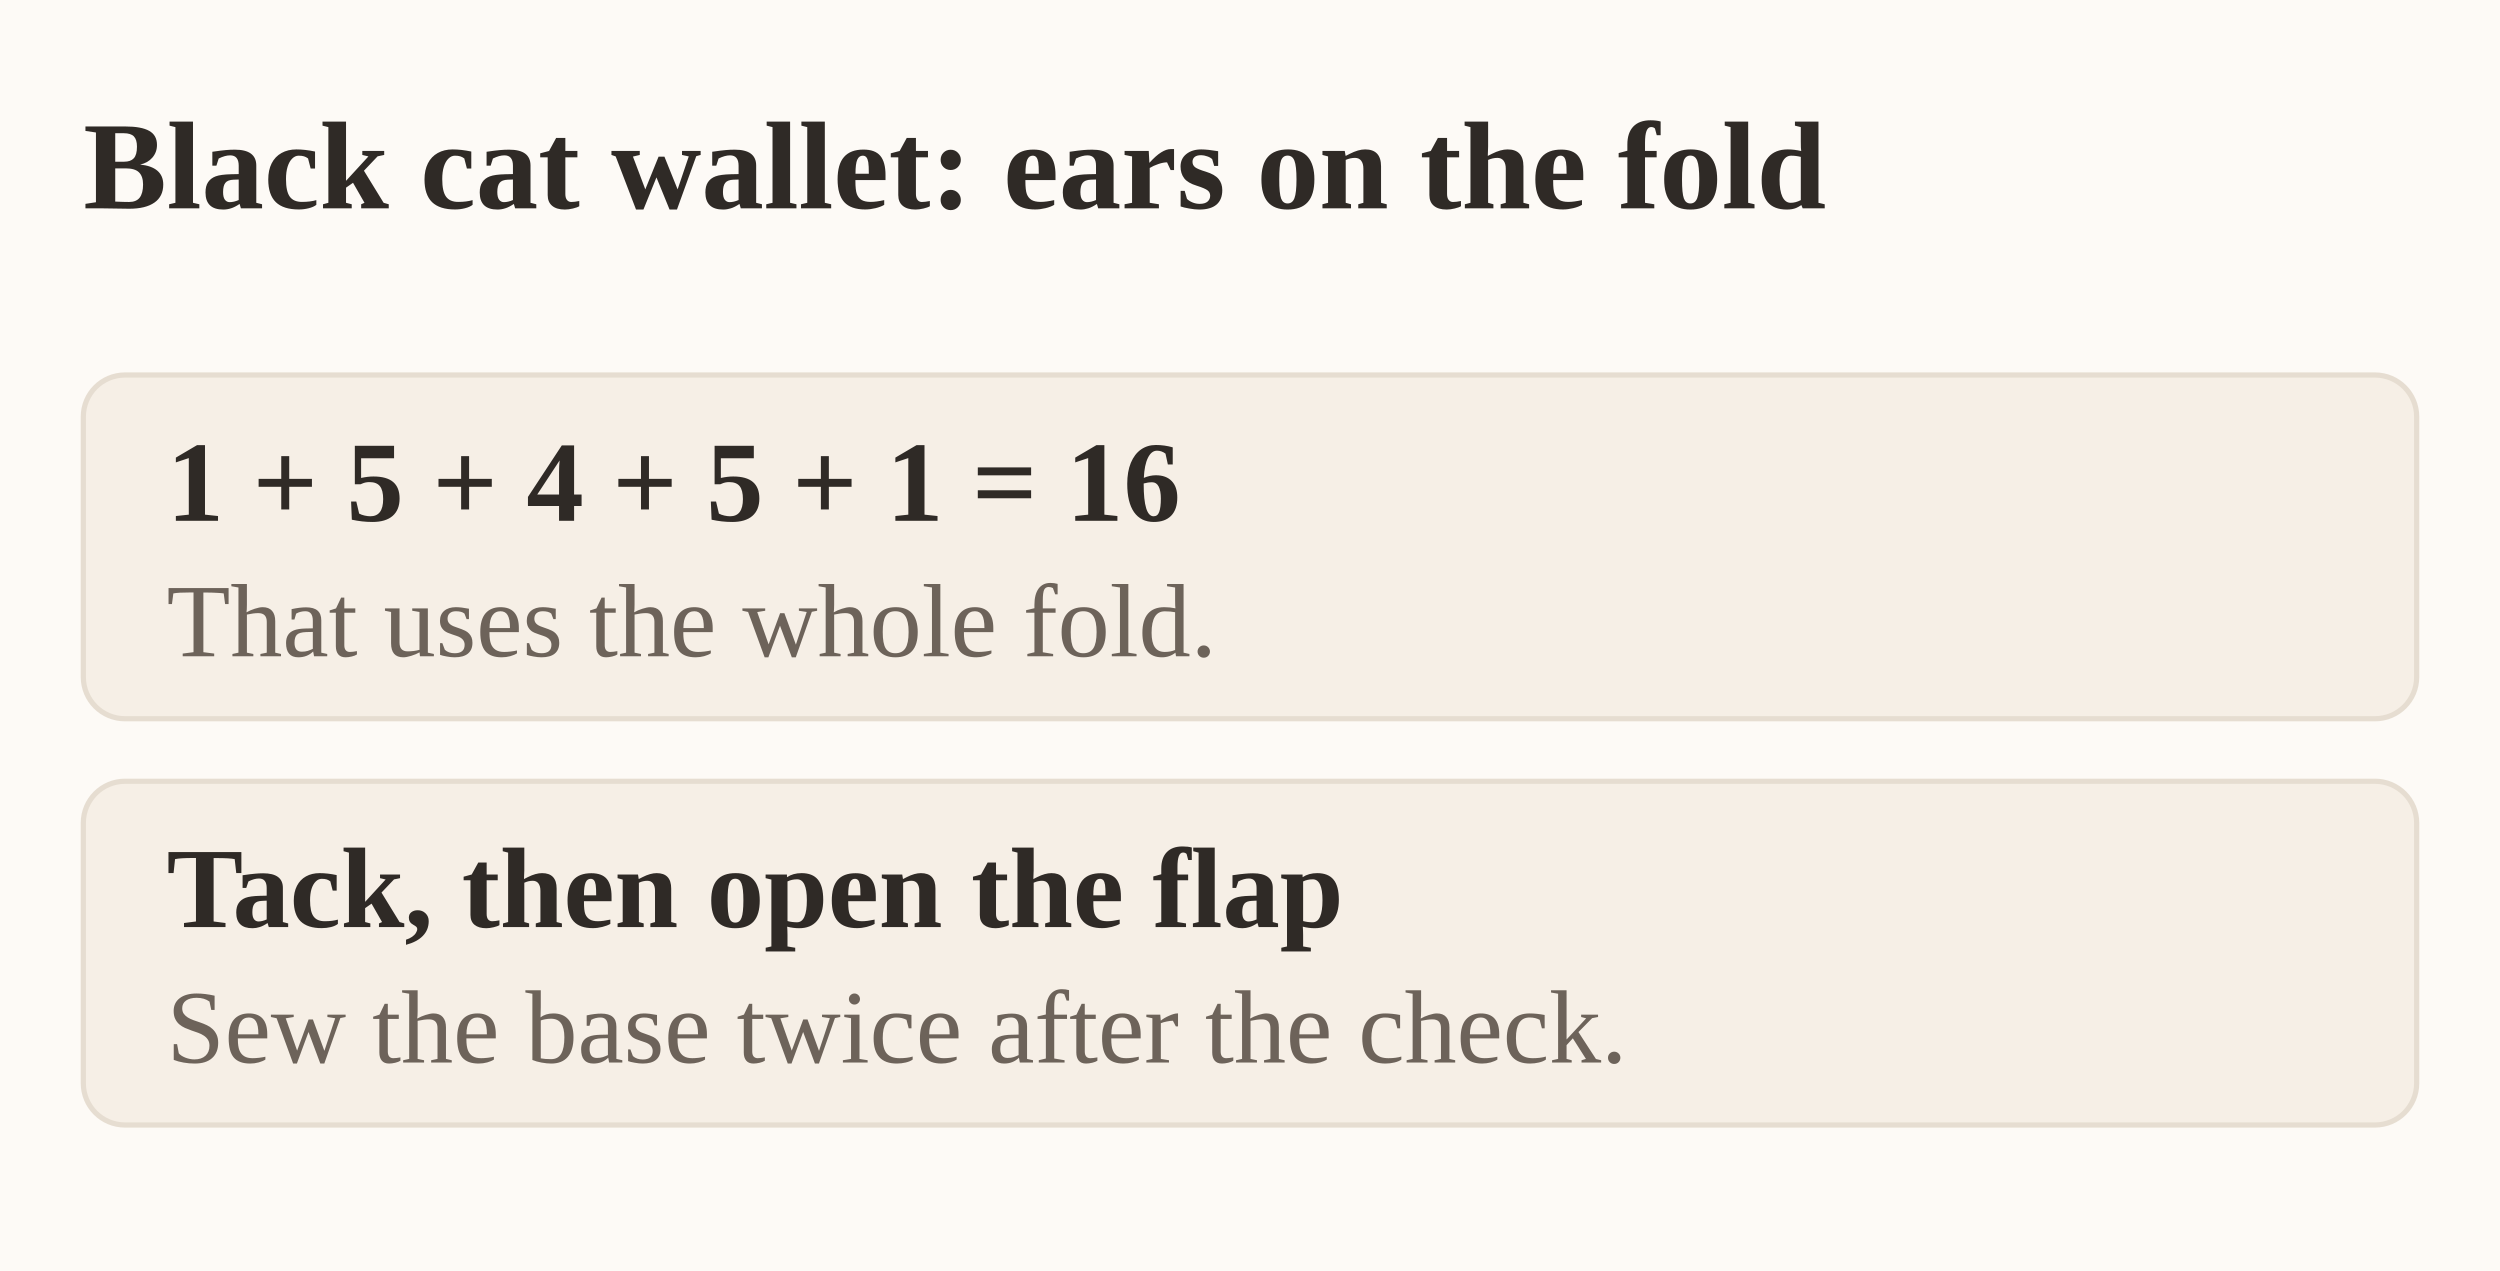
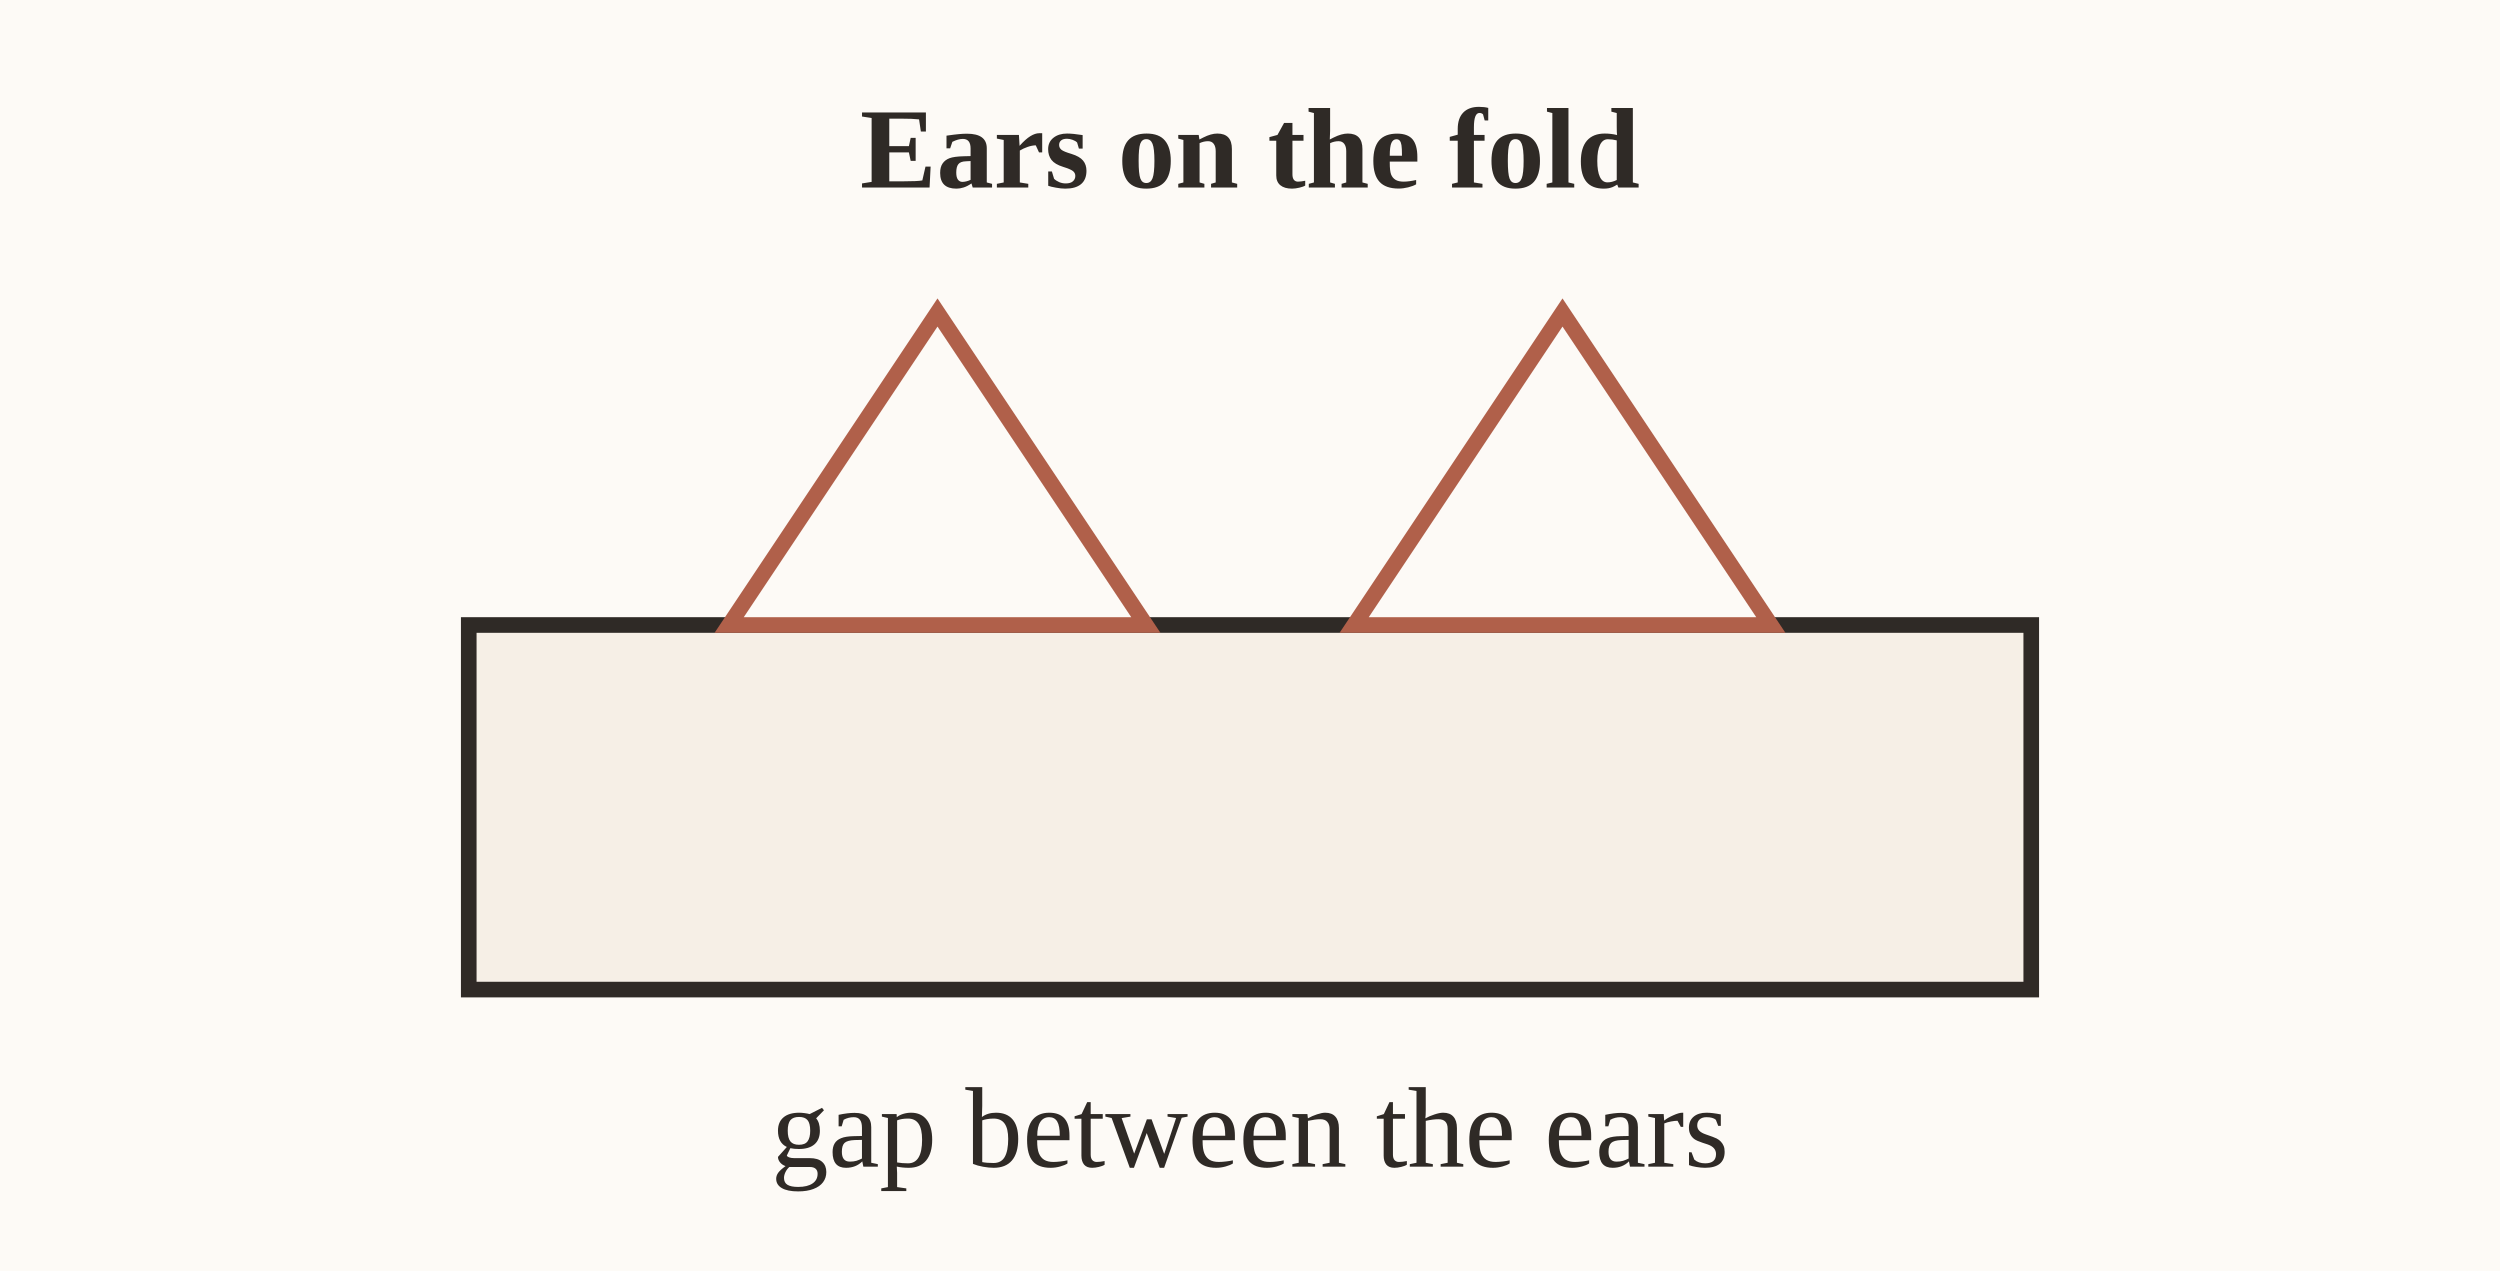
<svg xmlns="http://www.w3.org/2000/svg" viewBox="0 0 480 244" role="img">
  <rect width="480" height="244" fill="#fdfaf6" />
  <style>text{font-family:Georgia,"Times New Roman",serif}</style>
-   <text x="16" y="40" font-size="24" fill="#2f2a26" text-anchor="start" font-weight="bold">Black cat wallet: ears on the fold</text>
-   <rect x="16" y="72" width="448" height="66" rx="8" fill="#f6efe6" stroke="#e6ddd1" />
-   <text x="32" y="100" font-size="22" fill="#2f2a26" text-anchor="start" font-weight="bold">1 + 5 + 4 + 5 + 1 = 16</text>
-   <text x="32" y="126" font-size="20" fill="#6d635a" text-anchor="start">That uses the whole fold.</text>
-   <rect x="16" y="150" width="448" height="66" rx="8" fill="#f6efe6" stroke="#e6ddd1" />
-   <text x="32" y="178" font-size="22" fill="#2f2a26" text-anchor="start" font-weight="bold">Tack, then open the flap</text>
-   <text x="32" y="204" font-size="20" fill="#6d635a" text-anchor="start">Sew the base twice after the check.</text>
+   <text x="240" y="36" font-size="22" fill="#2f2a26" text-anchor="middle" font-weight="bold">Ears on the fold</text>
+   <rect x="90" y="120" width="300" height="70" fill="#f6efe6" stroke="#2f2a26" stroke-width="3" />
+   <polygon points="140,120 180,60 220,120" fill="#fdfaf6" stroke="#b0604a" stroke-width="3" />
+   <polygon points="260,120 300,60 340,120" fill="#fdfaf6" stroke="#b0604a" stroke-width="3" />
+   <text x="240" y="224" font-size="22" fill="#2f2a26" text-anchor="middle">gap between the ears</text>
</svg>
